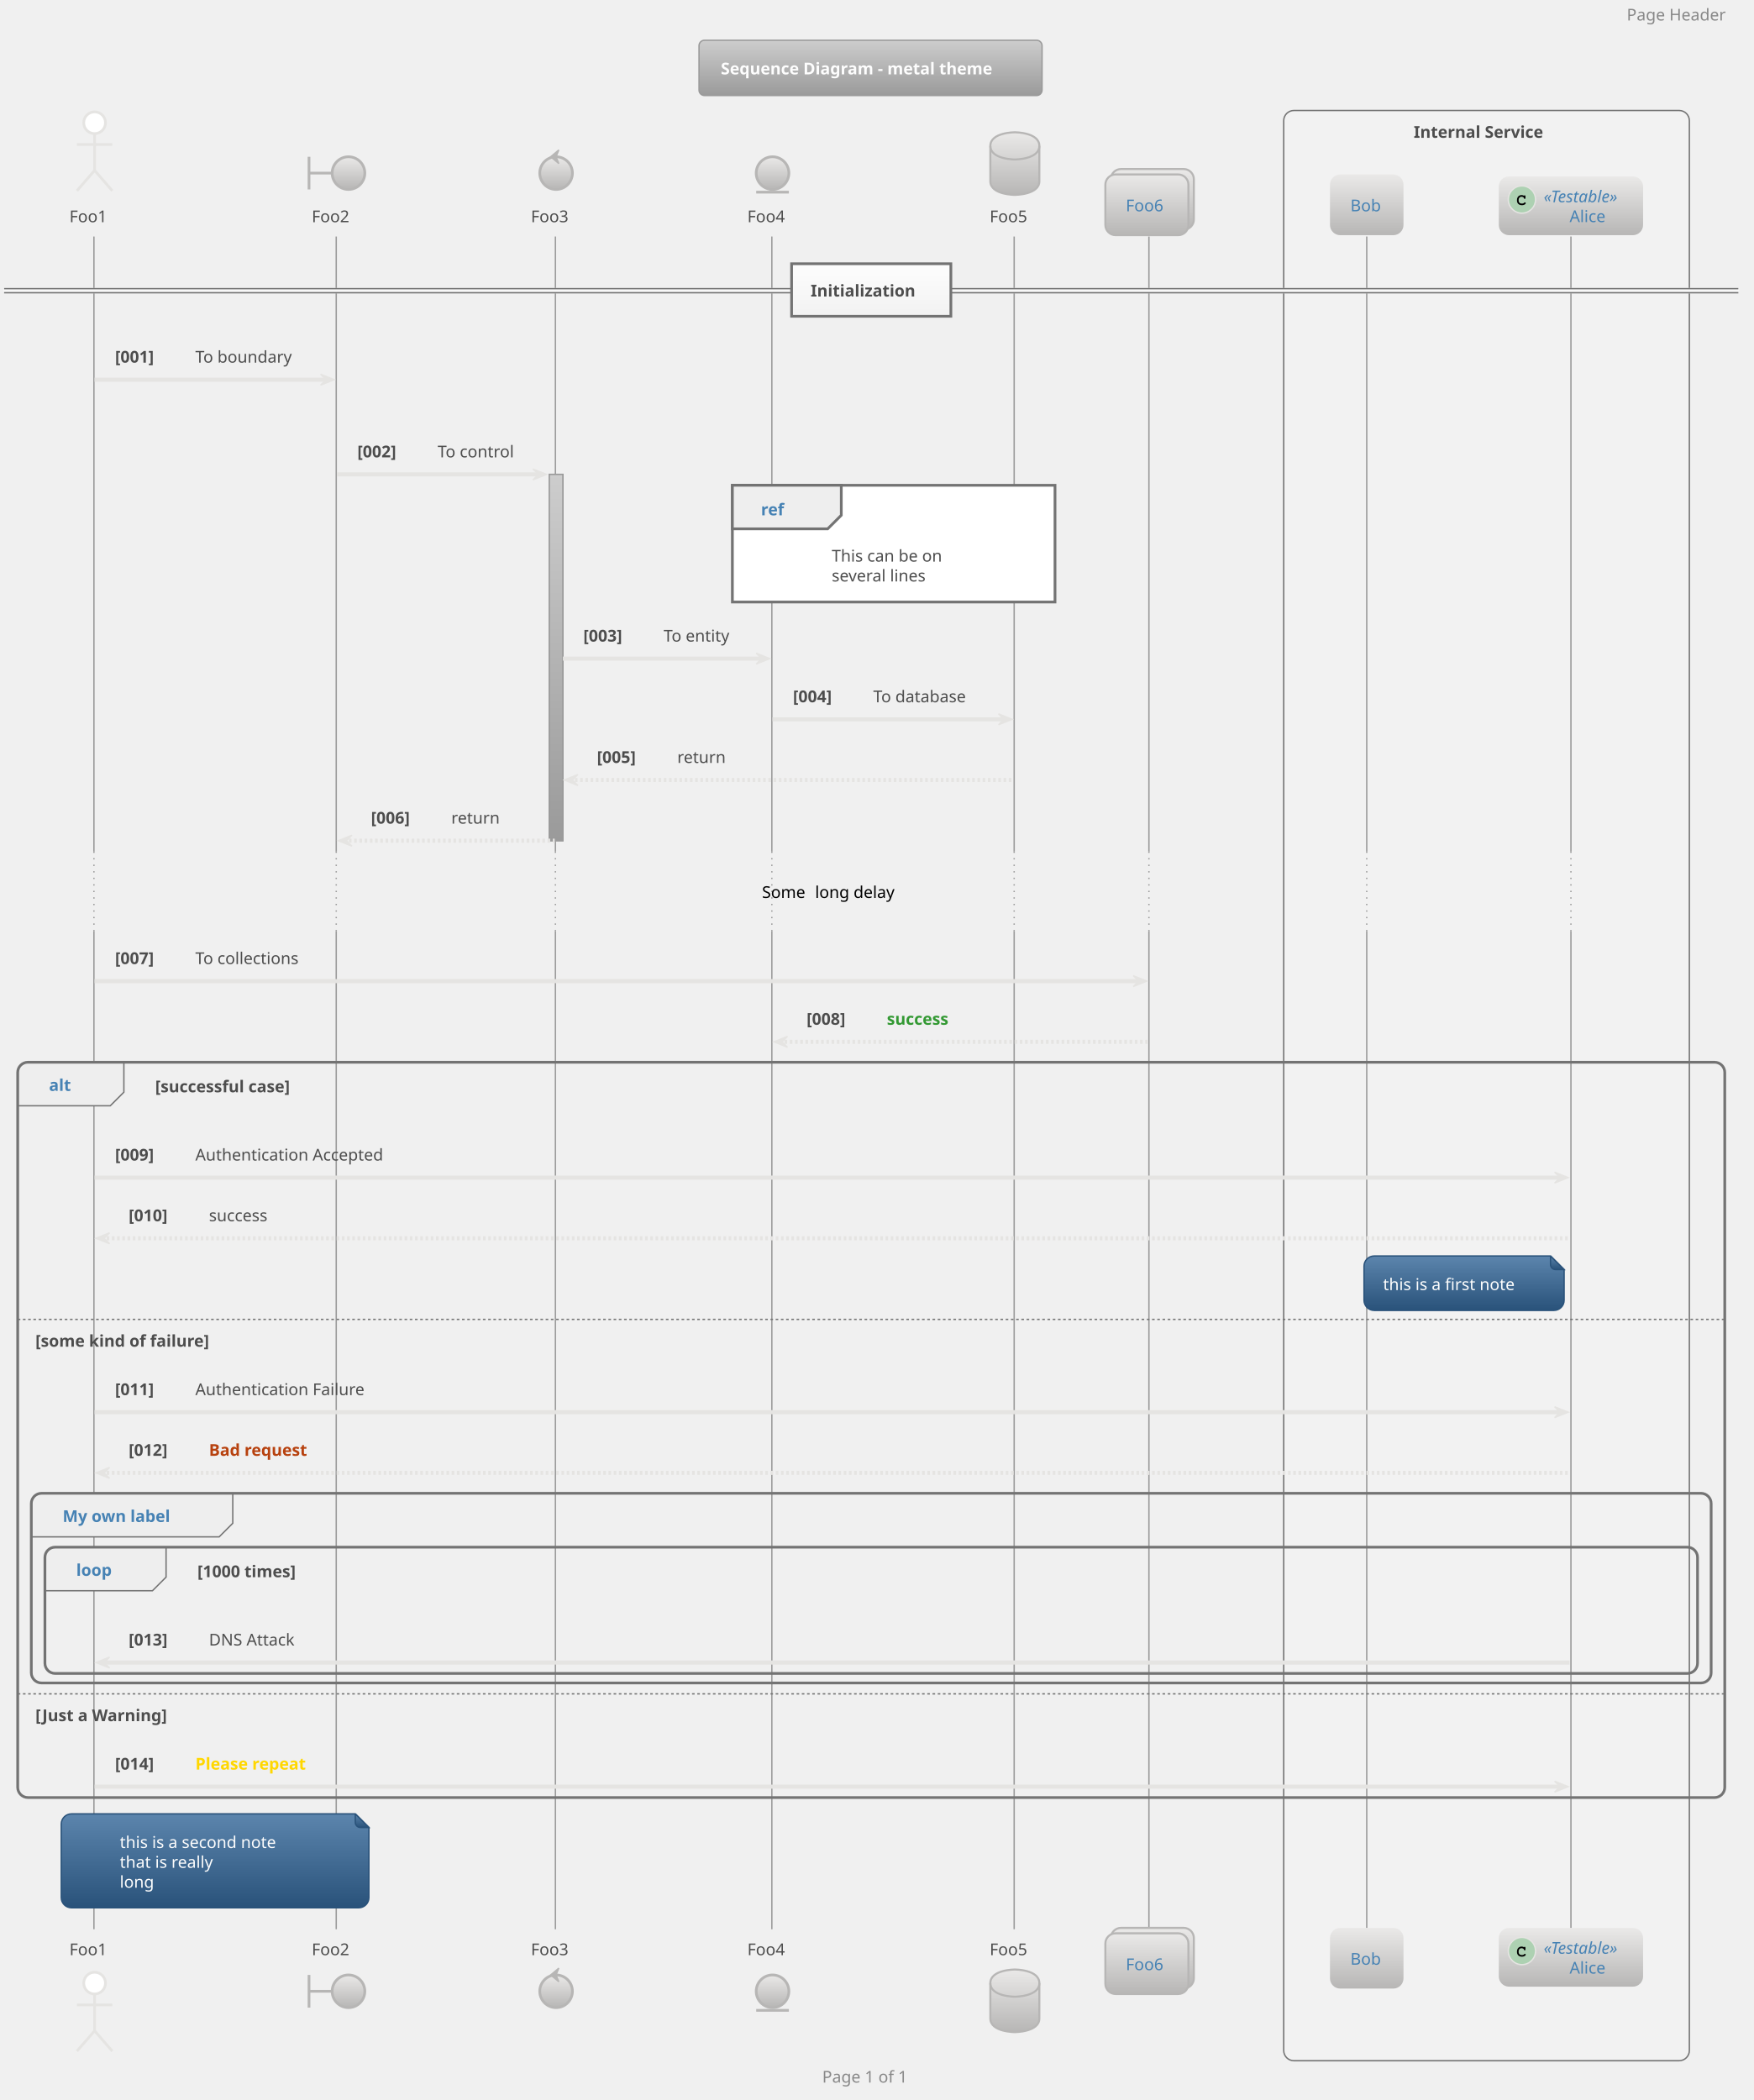
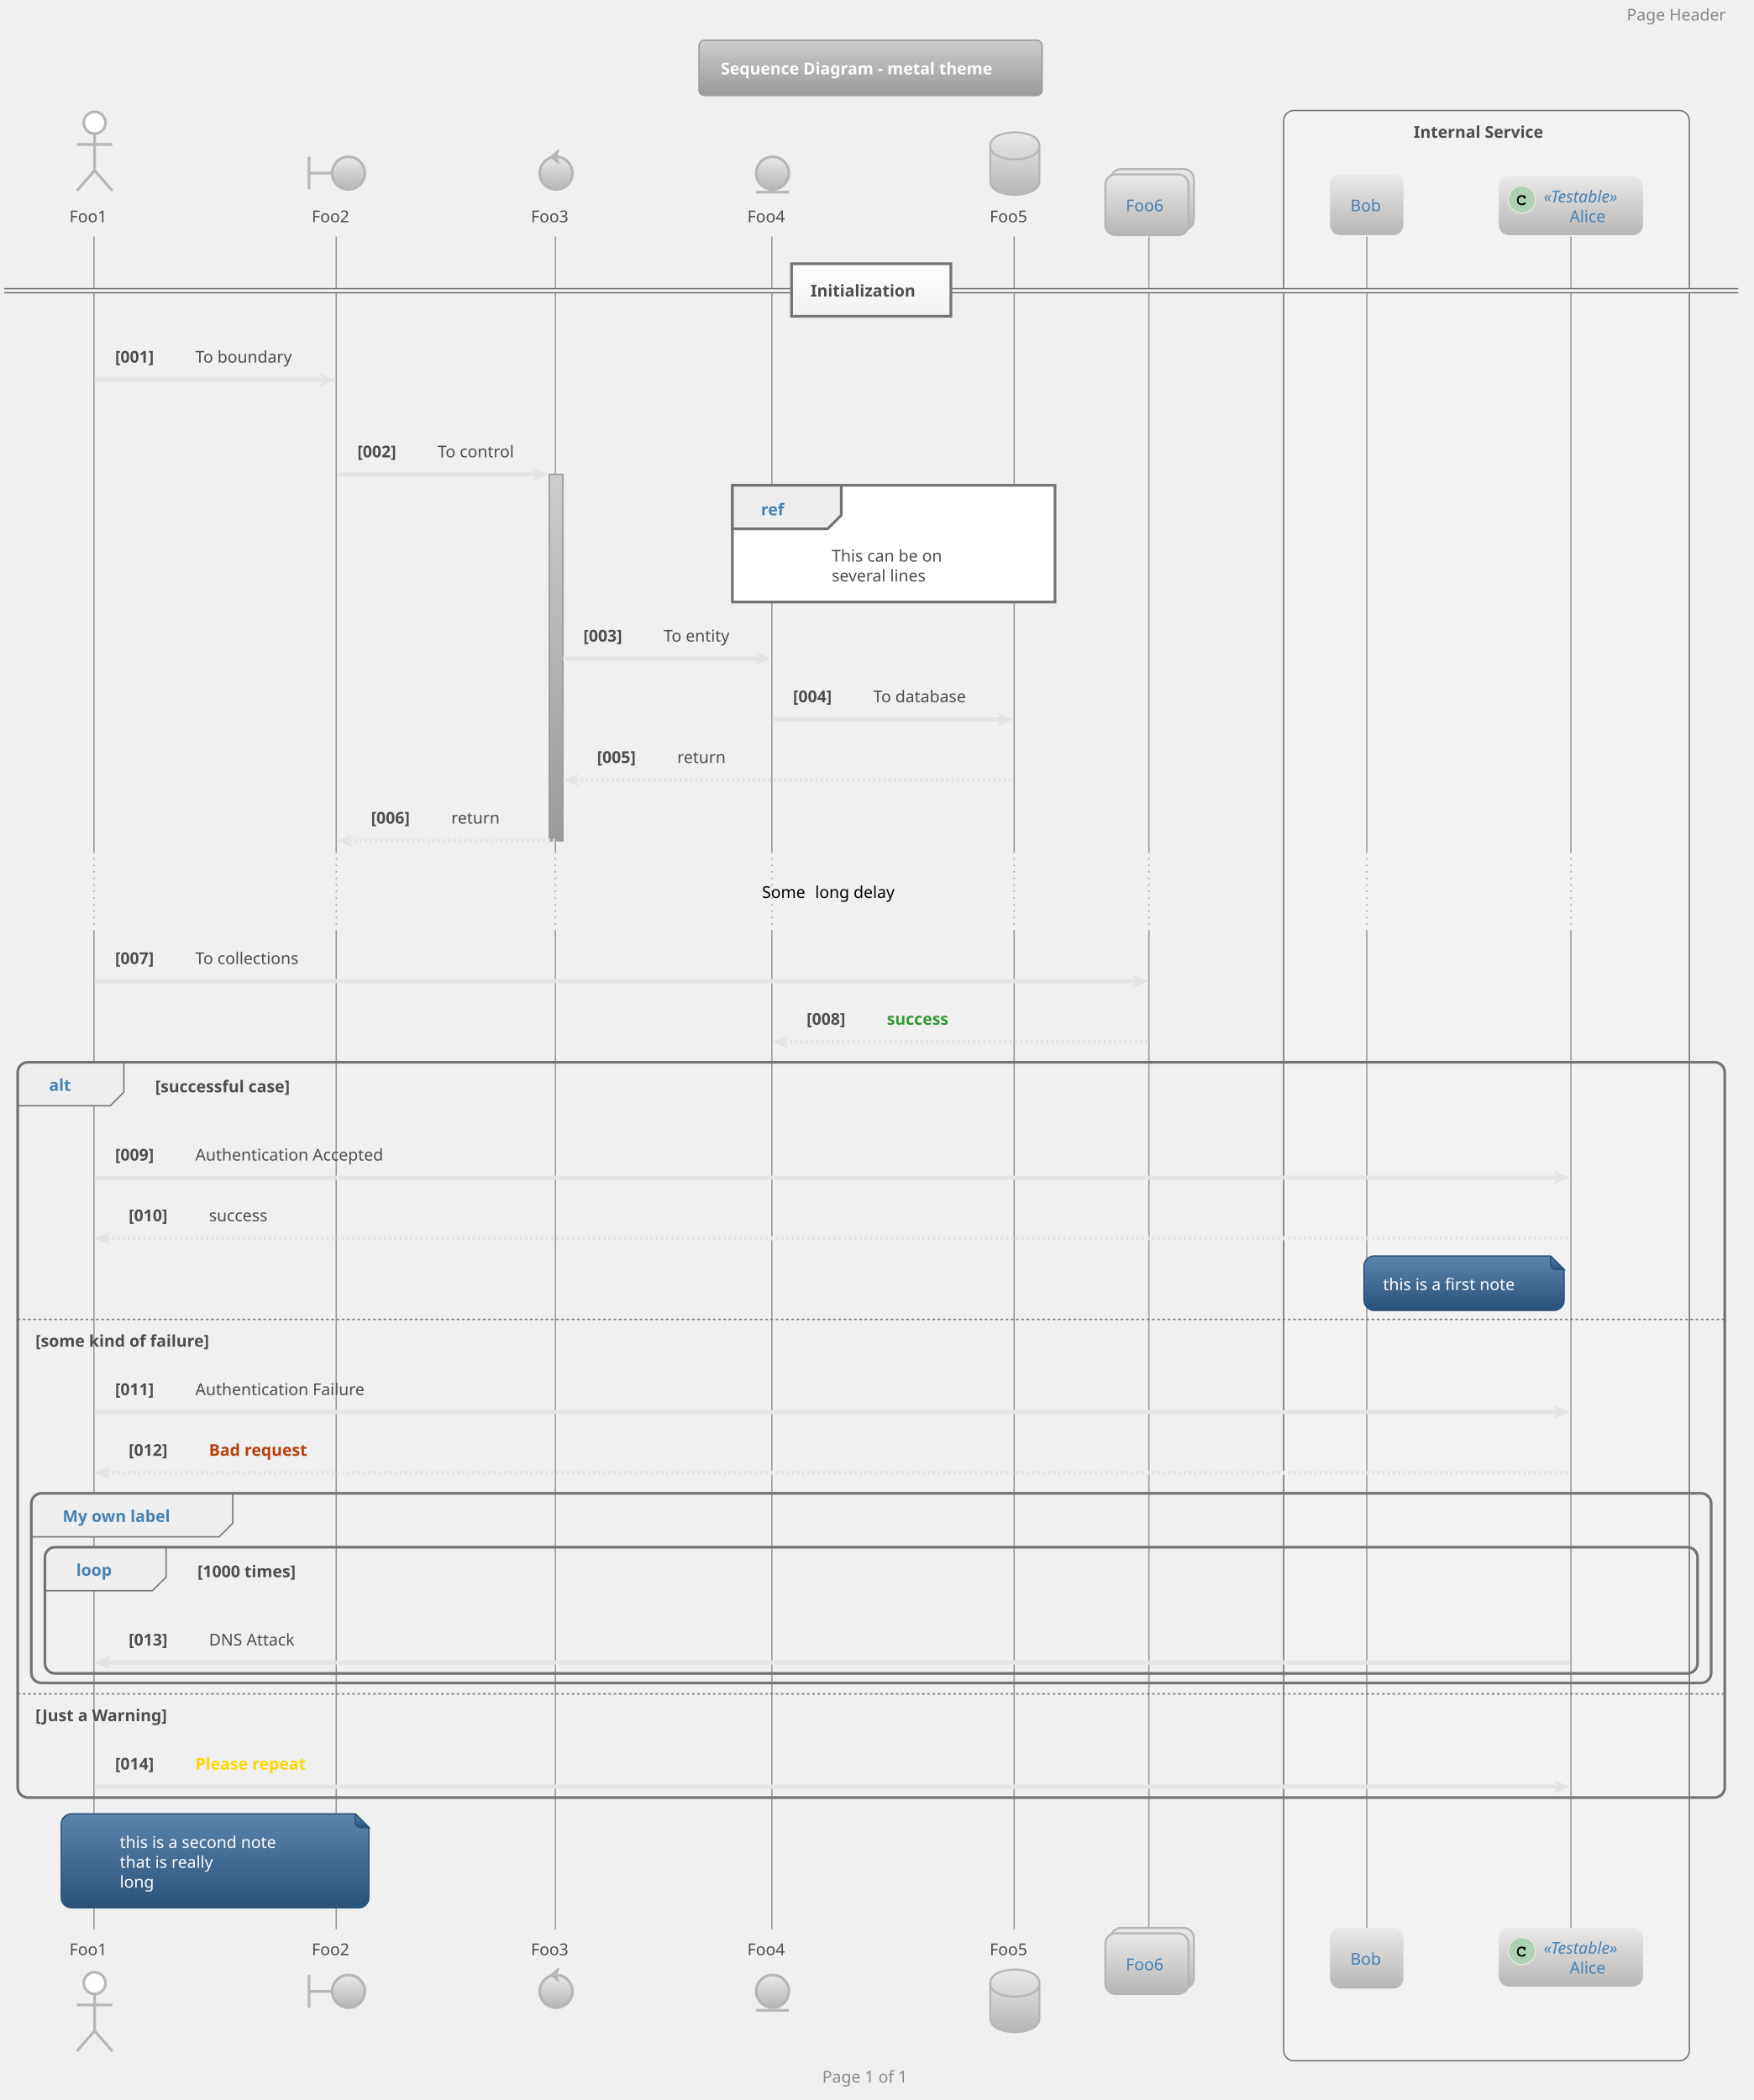
<svg xmlns="http://www.w3.org/2000/svg" contentScriptType="application/ecmascript" contentStyleType="text/css" height="1607.292px" preserveAspectRatio="none" style="width:1342px;height:1607px;" version="1.1" viewBox="0 0 1342 1607" width="1342.708px" zoomAndPan="magnify">
  <defs>
-     <linearGradient id="g12jx2i15zzl4w0" x1="50%" x2="50%" y1="0%" y2="100%">
+     <linearGradient id="g1210acs49rdq80" x1="50%" x2="50%" y1="0%" y2="100%">
      <stop offset="0%" stop-color="#CDCDCD" />
      <stop offset="100%" stop-color="#9A9A9A" />
    </linearGradient>
-     <linearGradient id="g12jx2i15zzl4w1" x1="50%" x2="50%" y1="0%" y2="100%">
+     <linearGradient id="g1210acs49rdq81" x1="50%" x2="50%" y1="0%" y2="100%">
      <stop offset="0%" stop-color="#EAE9E8" />
      <stop offset="100%" stop-color="#B7B6B5" />
    </linearGradient>
-     <linearGradient id="g12jx2i15zzl4w2" x1="50%" x2="50%" y1="0%" y2="100%">
+     <linearGradient id="g1210acs49rdq82" x1="50%" x2="50%" y1="0%" y2="100%">
      <stop offset="0%" stop-color="#FDFDFD" />
      <stop offset="100%" stop-color="#F2F2F2" />
    </linearGradient>
-     <linearGradient id="g12jx2i15zzl4w3" x1="50%" x2="50%" y1="0%" y2="100%">
+     <linearGradient id="g1210acs49rdq83" x1="50%" x2="50%" y1="0%" y2="100%">
      <stop offset="0%" stop-color="#5C85AD" />
      <stop offset="100%" stop-color="#29527A" />
    </linearGradient>
  </defs>
  <g>
-     <rect fill="url(#g12jx2i15zzl4w0)" height="42.275" rx="4.167" ry="4.167" style="stroke: #9A9A9A; stroke-width: 1.042;" width="262.5" x="534.896" y="30.817" />
+     <rect fill="url(#g1210acs49rdq80)" height="42.275" rx="4.167" ry="4.167" style="stroke: #9A9A9A; stroke-width: 1.042;" width="262.5" x="534.896" y="30.817" />
    <text fill="#FDFDFD" font-family="Verdana" font-size="12.5" font-weight="bold" lengthAdjust="spacingAndGlyphs" textLength="229.167" x="551.562" y="56.925">Sequence Diagram - metal theme</text>
    <rect fill="#F2F2F2" height="1492.383" rx="7.812" ry="7.812" style="stroke: #737373; stroke-width: 1.042;" width="310.417" x="982.292" y="84.55" />
    <text fill="#4D4D4D" font-family="Verdana" font-size="12.5" font-weight="bold" lengthAdjust="spacingAndGlyphs" textLength="111.458" x="1081.771" y="105.45">Internal Service</text>
-     <rect fill="url(#g12jx2i15zzl4w0)" height="280.3" style="stroke: #9A9A9A; stroke-width: 1.042;" width="10.417" x="420.312" y="363.025" />
+     <rect fill="url(#g1210acs49rdq80)" height="280.3" style="stroke: #9A9A9A; stroke-width: 1.042;" width="10.417" x="420.312" y="363.025" />
    <line style="stroke: #9A9A9A; stroke-width: 1.042;" x1="71.875" x2="71.875" y1="180.992" y2="651.658" />
    <line style="stroke: #9A9A9A; stroke-width: 1.042; stroke-dasharray: 1.0,4.0;" x1="71.875" x2="71.875" y1="651.658" y2="712.683" />
    <line style="stroke: #9A9A9A; stroke-width: 1.042;" x1="71.875" x2="71.875" y1="712.683" y2="1476.324" />
    <line style="stroke: #9A9A9A; stroke-width: 1.042;" x1="257.292" x2="257.292" y1="180.992" y2="651.658" />
    <line style="stroke: #9A9A9A; stroke-width: 1.042; stroke-dasharray: 1.0,4.0;" x1="257.292" x2="257.292" y1="651.658" y2="712.683" />
    <line style="stroke: #9A9A9A; stroke-width: 1.042;" x1="257.292" x2="257.292" y1="712.683" y2="1476.324" />
    <line style="stroke: #9A9A9A; stroke-width: 1.042;" x1="425" x2="425" y1="180.992" y2="651.658" />
    <line style="stroke: #9A9A9A; stroke-width: 1.042; stroke-dasharray: 1.0,4.0;" x1="425" x2="425" y1="651.658" y2="712.683" />
    <line style="stroke: #9A9A9A; stroke-width: 1.042;" x1="425" x2="425" y1="712.683" y2="1476.324" />
    <line style="stroke: #9A9A9A; stroke-width: 1.042;" x1="590.625" x2="590.625" y1="180.992" y2="651.658" />
    <line style="stroke: #9A9A9A; stroke-width: 1.042; stroke-dasharray: 1.0,4.0;" x1="590.625" x2="590.625" y1="651.658" y2="712.683" />
    <line style="stroke: #9A9A9A; stroke-width: 1.042;" x1="590.625" x2="590.625" y1="712.683" y2="1476.324" />
    <line style="stroke: #9A9A9A; stroke-width: 1.042;" x1="776.042" x2="776.042" y1="180.992" y2="651.658" />
    <line style="stroke: #9A9A9A; stroke-width: 1.042; stroke-dasharray: 1.0,4.0;" x1="776.042" x2="776.042" y1="651.658" y2="712.683" />
    <line style="stroke: #9A9A9A; stroke-width: 1.042;" x1="776.042" x2="776.042" y1="712.683" y2="1476.324" />
    <line style="stroke: #9A9A9A; stroke-width: 1.042;" x1="879.167" x2="879.167" y1="180.992" y2="651.658" />
    <line style="stroke: #9A9A9A; stroke-width: 1.042; stroke-dasharray: 1.0,4.0;" x1="879.167" x2="879.167" y1="651.658" y2="712.683" />
    <line style="stroke: #9A9A9A; stroke-width: 1.042;" x1="879.167" x2="879.167" y1="712.683" y2="1476.324" />
    <line style="stroke: #9A9A9A; stroke-width: 1.042;" x1="1045.833" x2="1045.833" y1="180.992" y2="651.658" />
    <line style="stroke: #9A9A9A; stroke-width: 1.042; stroke-dasharray: 1.0,4.0;" x1="1045.833" x2="1045.833" y1="651.658" y2="712.683" />
    <line style="stroke: #9A9A9A; stroke-width: 1.042;" x1="1045.833" x2="1045.833" y1="712.683" y2="1476.324" />
    <line style="stroke: #9A9A9A; stroke-width: 1.042;" x1="1202.083" x2="1202.083" y1="180.992" y2="651.658" />
    <line style="stroke: #9A9A9A; stroke-width: 1.042; stroke-dasharray: 1.0,4.0;" x1="1202.083" x2="1202.083" y1="651.658" y2="712.683" />
    <line style="stroke: #9A9A9A; stroke-width: 1.042;" x1="1202.083" x2="1202.083" y1="712.683" y2="1476.324" />
    <text fill="#4D4D4D" font-family="Verdana" font-size="12.5" lengthAdjust="spacingAndGlyphs" textLength="32.292" x="53.125" y="170.034">Foo1</text>
-     <ellipse cx="72.396" cy="93.925" fill="#FFFFFF" rx="8.333" ry="8.333" style="stroke: #E5E4E2; stroke-width: 2.083;" />
-     <path d="M72.396,102.258 L72.396,130.383 M58.854,110.592 L85.938,110.592 M72.396,130.383 L58.854,146.008 M72.396,130.383 L85.938,146.008 " fill="none" style="stroke: #E5E4E2; stroke-width: 2.083;" />
+     <ellipse cx="72.396" cy="93.925" fill="#FFFFFF" rx="8.333" ry="8.333" style="stroke: #B7B6B5; stroke-width: 2.083;" />
+     <path d="M72.396,102.258 L72.396,130.383 M58.854,110.592 L85.938,110.592 M72.396,130.383 L58.854,146.008 M72.396,130.383 L85.938,146.008 " fill="none" style="stroke: #B7B6B5; stroke-width: 2.083;" />
    <text fill="#4D4D4D" font-family="Verdana" font-size="12.5" lengthAdjust="spacingAndGlyphs" textLength="32.292" x="53.125" y="1496.183">Foo1</text>
-     <ellipse cx="72.396" cy="1517.558" fill="#FFFFFF" rx="8.333" ry="8.333" style="stroke: #E5E4E2; stroke-width: 2.083;" />
-     <path d="M72.396,1525.891 L72.396,1554.016 M58.854,1534.224 L85.938,1534.224 M72.396,1554.016 L58.854,1569.641 M72.396,1554.016 L85.938,1569.641 " fill="none" style="stroke: #E5E4E2; stroke-width: 2.083;" />
+     <ellipse cx="72.396" cy="1517.558" fill="#FFFFFF" rx="8.333" ry="8.333" style="stroke: #B7B6B5; stroke-width: 2.083;" />
+     <path d="M72.396,1525.891 L72.396,1554.016 M58.854,1534.224 L85.938,1534.224 M72.396,1554.016 L58.854,1569.641 M72.396,1554.016 L85.938,1569.641 " fill="none" style="stroke: #B7B6B5; stroke-width: 2.083;" />
    <text fill="#4D4D4D" font-family="Verdana" font-size="12.5" lengthAdjust="spacingAndGlyphs" textLength="32.292" x="238.542" y="170.034">Foo2</text>
    <path d="M236.458,119.967 L236.458,144.967 M236.458,132.467 L254.167,132.467 " fill="none" style="stroke: #B7B6B5; stroke-width: 2.083;" />
-     <ellipse cx="266.667" cy="132.467" fill="url(#g12jx2i15zzl4w1)" rx="12.5" ry="12.5" style="stroke: #B7B6B5; stroke-width: 2.083;" />
+     <ellipse cx="266.667" cy="132.467" fill="url(#g1210acs49rdq81)" rx="12.5" ry="12.5" style="stroke: #B7B6B5; stroke-width: 2.083;" />
    <text fill="#4D4D4D" font-family="Verdana" font-size="12.5" lengthAdjust="spacingAndGlyphs" textLength="32.292" x="238.542" y="1496.183">Foo2</text>
    <path d="M236.458,1511.308 L236.458,1536.308 M236.458,1523.808 L254.167,1523.808 " fill="none" style="stroke: #B7B6B5; stroke-width: 2.083;" />
-     <ellipse cx="266.667" cy="1523.808" fill="url(#g12jx2i15zzl4w1)" rx="12.5" ry="12.5" style="stroke: #B7B6B5; stroke-width: 2.083;" />
+     <ellipse cx="266.667" cy="1523.808" fill="url(#g1210acs49rdq81)" rx="12.5" ry="12.5" style="stroke: #B7B6B5; stroke-width: 2.083;" />
    <text fill="#4D4D4D" font-family="Verdana" font-size="12.5" lengthAdjust="spacingAndGlyphs" textLength="32.292" x="406.25" y="170.034">Foo3</text>
-     <ellipse cx="425.521" cy="132.467" fill="url(#g12jx2i15zzl4w1)" rx="12.5" ry="12.5" style="stroke: #B7B6B5; stroke-width: 2.083;" />
+     <ellipse cx="425.521" cy="132.467" fill="url(#g1210acs49rdq81)" rx="12.5" ry="12.5" style="stroke: #B7B6B5; stroke-width: 2.083;" />
    <polygon fill="#B7B6B5" points="421.354,119.967,427.604,114.758,425.521,119.967,427.604,125.175,421.354,119.967" style="stroke: #B7B6B5; stroke-width: 1.042;" />
    <text fill="#4D4D4D" font-family="Verdana" font-size="12.5" lengthAdjust="spacingAndGlyphs" textLength="32.292" x="406.25" y="1496.183">Foo3</text>
-     <ellipse cx="425.521" cy="1523.808" fill="url(#g12jx2i15zzl4w1)" rx="12.5" ry="12.5" style="stroke: #B7B6B5; stroke-width: 2.083;" />
+     <ellipse cx="425.521" cy="1523.808" fill="url(#g1210acs49rdq81)" rx="12.5" ry="12.5" style="stroke: #B7B6B5; stroke-width: 2.083;" />
    <polygon fill="#B7B6B5" points="421.354,1511.308,427.604,1506.099,425.521,1511.308,427.604,1516.516,421.354,1511.308" style="stroke: #B7B6B5; stroke-width: 1.042;" />
    <text fill="#4D4D4D" font-family="Verdana" font-size="12.5" lengthAdjust="spacingAndGlyphs" textLength="32.292" x="571.875" y="170.034">Foo4</text>
-     <ellipse cx="591.146" cy="132.467" fill="url(#g12jx2i15zzl4w1)" rx="12.5" ry="12.5" style="stroke: #B7B6B5; stroke-width: 2.083;" />
+     <ellipse cx="591.146" cy="132.467" fill="url(#g1210acs49rdq81)" rx="12.5" ry="12.5" style="stroke: #B7B6B5; stroke-width: 2.083;" />
    <line style="stroke: #B7B6B5; stroke-width: 2.083;" x1="578.646" x2="603.646" y1="147.05" y2="147.05" />
    <text fill="#4D4D4D" font-family="Verdana" font-size="12.5" lengthAdjust="spacingAndGlyphs" textLength="32.292" x="571.875" y="1496.183">Foo4</text>
-     <ellipse cx="591.146" cy="1523.808" fill="url(#g12jx2i15zzl4w1)" rx="12.5" ry="12.5" style="stroke: #B7B6B5; stroke-width: 2.083;" />
+     <ellipse cx="591.146" cy="1523.808" fill="url(#g1210acs49rdq81)" rx="12.5" ry="12.5" style="stroke: #B7B6B5; stroke-width: 2.083;" />
    <line style="stroke: #B7B6B5; stroke-width: 2.083;" x1="578.646" x2="603.646" y1="1538.391" y2="1538.391" />
    <text fill="#4D4D4D" font-family="Verdana" font-size="12.5" lengthAdjust="spacingAndGlyphs" textLength="32.292" x="757.292" y="170.034">Foo5</text>
-     <path d="M757.812,111.633 C757.812,101.217 776.562,101.217 776.562,101.217 C776.562,101.217 795.312,101.217 795.312,111.633 L795.312,138.717 C795.312,149.133 776.562,149.133 776.562,149.133 C776.562,149.133 757.812,149.133 757.812,138.717 L757.812,111.633 " fill="url(#g12jx2i15zzl4w1)" style="stroke: #B7B6B5; stroke-width: 1.562;" />
+     <path d="M757.812,111.633 C757.812,101.217 776.562,101.217 776.562,101.217 C776.562,101.217 795.312,101.217 795.312,111.633 L795.312,138.717 C795.312,149.133 776.562,149.133 776.562,149.133 C776.562,149.133 757.812,149.133 757.812,138.717 L757.812,111.633 " fill="url(#g1210acs49rdq81)" style="stroke: #B7B6B5; stroke-width: 1.562;" />
    <path d="M757.812,111.633 C757.812,122.05 776.562,122.05 776.562,122.05 C776.562,122.05 795.312,122.05 795.312,111.633 " fill="none" style="stroke: #B7B6B5; stroke-width: 1.562;" />
    <text fill="#4D4D4D" font-family="Verdana" font-size="12.5" lengthAdjust="spacingAndGlyphs" textLength="32.292" x="757.292" y="1496.183">Foo5</text>
-     <path d="M757.812,1517.558 C757.812,1507.141 776.562,1507.141 776.562,1507.141 C776.562,1507.141 795.312,1507.141 795.312,1517.558 L795.312,1544.641 C795.312,1555.058 776.562,1555.058 776.562,1555.058 C776.562,1555.058 757.812,1555.058 757.812,1544.641 L757.812,1517.558 " fill="url(#g12jx2i15zzl4w1)" style="stroke: #B7B6B5; stroke-width: 1.562;" />
+     <path d="M757.812,1517.558 C757.812,1507.141 776.562,1507.141 776.562,1507.141 C776.562,1507.141 795.312,1507.141 795.312,1517.558 L795.312,1544.641 C795.312,1555.058 776.562,1555.058 776.562,1555.058 C776.562,1555.058 757.812,1555.058 757.812,1544.641 L757.812,1517.558 " fill="url(#g1210acs49rdq81)" style="stroke: #B7B6B5; stroke-width: 1.562;" />
    <path d="M757.812,1517.558 C757.812,1527.974 776.562,1527.974 776.562,1527.974 C776.562,1527.974 795.312,1527.974 795.312,1517.558 " fill="none" style="stroke: #B7B6B5; stroke-width: 1.562;" />
-     <rect fill="url(#g12jx2i15zzl4w1)" height="46.442" rx="7.812" ry="7.812" style="stroke: #B7B6B5; stroke-width: 1.562;" width="63.542" x="850" y="129.342" />
-     <rect fill="url(#g12jx2i15zzl4w1)" height="46.442" rx="7.812" ry="7.812" style="stroke: #B7B6B5; stroke-width: 1.562;" width="63.542" x="845.833" y="133.508" />
+     <rect fill="url(#g1210acs49rdq81)" height="46.442" rx="7.812" ry="7.812" style="stroke: #B7B6B5; stroke-width: 1.562;" width="63.542" x="850" y="129.342" />
+     <rect fill="url(#g1210acs49rdq81)" height="46.442" rx="7.812" ry="7.812" style="stroke: #B7B6B5; stroke-width: 1.562;" width="63.542" x="845.833" y="133.508" />
    <text fill="#4682B4" font-family="Verdana" font-size="12.5" lengthAdjust="spacingAndGlyphs" textLength="32.292" x="861.458" y="161.7">Foo6</text>
-     <rect fill="url(#g12jx2i15zzl4w1)" height="46.442" rx="7.812" ry="7.812" style="stroke: #B7B6B5; stroke-width: 1.562;" width="63.542" x="850" y="1475.283" />
-     <rect fill="url(#g12jx2i15zzl4w1)" height="46.442" rx="7.812" ry="7.812" style="stroke: #B7B6B5; stroke-width: 1.562;" width="63.542" x="845.833" y="1479.449" />
+     <rect fill="url(#g1210acs49rdq81)" height="46.442" rx="7.812" ry="7.812" style="stroke: #B7B6B5; stroke-width: 1.562;" width="63.542" x="850" y="1475.283" />
+     <rect fill="url(#g1210acs49rdq81)" height="46.442" rx="7.812" ry="7.812" style="stroke: #B7B6B5; stroke-width: 1.562;" width="63.542" x="845.833" y="1479.449" />
    <text fill="#4682B4" font-family="Verdana" font-size="12.5" lengthAdjust="spacingAndGlyphs" textLength="32.292" x="861.458" y="1507.642">Foo6</text>
-     <rect fill="url(#g12jx2i15zzl4w1)" height="46.442" rx="7.812" ry="7.812" style="stroke: #E5E4E2; stroke-width: 0.0;" width="56.25" x="1017.708" y="133.508" />
+     <rect fill="url(#g1210acs49rdq81)" height="46.442" rx="7.812" ry="7.812" style="stroke: #E5E4E2; stroke-width: 0.0;" width="56.25" x="1017.708" y="133.508" />
    <text fill="#4682B4" font-family="Verdana" font-size="12.5" lengthAdjust="spacingAndGlyphs" textLength="25" x="1033.333" y="161.7">Bob</text>
-     <rect fill="url(#g12jx2i15zzl4w1)" height="46.442" rx="7.812" ry="7.812" style="stroke: #E5E4E2; stroke-width: 0.0;" width="56.25" x="1017.708" y="1475.283" />
+     <rect fill="url(#g1210acs49rdq81)" height="46.442" rx="7.812" ry="7.812" style="stroke: #E5E4E2; stroke-width: 0.0;" width="56.25" x="1017.708" y="1475.283" />
    <text fill="#4682B4" font-family="Verdana" font-size="12.5" lengthAdjust="spacingAndGlyphs" textLength="25" x="1033.333" y="1503.475">Bob</text>
-     <rect fill="url(#g12jx2i15zzl4w1)" height="44.967" rx="7.812" ry="7.812" style="stroke: #E5E4E2; stroke-width: 0.0;" width="110.417" x="1146.875" y="134.983" />
+     <rect fill="url(#g1210acs49rdq81)" height="44.967" rx="7.812" ry="7.812" style="stroke: #E5E4E2; stroke-width: 0.0;" width="110.417" x="1146.875" y="134.983" />
    <ellipse cx="1164.583" cy="152.692" fill="#ADD1B2" rx="10.417" ry="10.417" style="stroke: #E5E4E2; stroke-width: 1.042;" />
    <path d="M1166.13,149.778 Q1166.244,149.615 1166.382,149.534 Q1166.52,149.453 1166.683,149.453 Q1166.96,149.453 1167.13,149.648 Q1167.301,149.843 1167.301,150.283 L1167.301,151.357 Q1167.301,151.797 1167.13,151.992 Q1166.96,152.187 1166.683,152.187 Q1166.422,152.187 1166.276,152.041 Q1166.13,151.91 1166.048,151.52 Q1166.016,151.259 1165.885,151.129 Q1165.625,150.852 1165.177,150.69 Q1164.73,150.527 1164.274,150.527 Q1163.721,150.527 1163.249,150.771 Q1162.777,151.015 1162.419,151.56 Q1162.061,152.106 1162.061,152.871 L1162.061,153.685 Q1162.061,154.58 1162.72,155.182 Q1163.379,155.784 1164.534,155.784 Q1165.234,155.784 1165.723,155.605 Q1165.999,155.491 1166.309,155.166 Q1166.504,154.97 1166.618,154.913 Q1166.732,154.856 1166.862,154.856 Q1167.122,154.856 1167.31,155.043 Q1167.497,155.231 1167.497,155.491 Q1167.497,155.751 1167.236,156.044 Q1166.862,156.468 1166.276,156.712 Q1165.495,157.037 1164.551,157.037 Q1163.428,157.037 1162.549,156.582 Q1161.816,156.224 1161.312,155.426 Q1160.807,154.629 1160.807,153.701 L1160.807,152.854 Q1160.807,151.878 1161.263,151.031 Q1161.719,150.185 1162.524,149.729 Q1163.33,149.274 1164.225,149.274 Q1164.779,149.274 1165.251,149.396 Q1165.723,149.518 1166.13,149.778 Z " />
    <text fill="#4682B4" font-family="Verdana" font-size="12.5" font-style="italic" lengthAdjust="spacingAndGlyphs" textLength="68.75" x="1181.25" y="154.775">«Testable»</text>
    <text fill="#4682B4" font-family="Verdana" font-size="12.5" lengthAdjust="spacingAndGlyphs" textLength="29.167" x="1201.042" y="169.967">Alice</text>
-     <rect fill="url(#g12jx2i15zzl4w1)" height="44.967" rx="7.812" ry="7.812" style="stroke: #E5E4E2; stroke-width: 0.0;" width="110.417" x="1146.875" y="1475.283" />
+     <rect fill="url(#g1210acs49rdq81)" height="44.967" rx="7.812" ry="7.812" style="stroke: #E5E4E2; stroke-width: 0.0;" width="110.417" x="1146.875" y="1475.283" />
    <ellipse cx="1164.583" cy="1492.991" fill="#ADD1B2" rx="10.417" ry="10.417" style="stroke: #E5E4E2; stroke-width: 1.042;" />
    <path d="M1166.13,1490.078 Q1166.244,1489.915 1166.382,1489.834 Q1166.52,1489.752 1166.683,1489.752 Q1166.96,1489.752 1167.13,1489.947 Q1167.301,1490.143 1167.301,1490.582 L1167.301,1491.657 Q1167.301,1492.096 1167.13,1492.291 Q1166.96,1492.487 1166.683,1492.487 Q1166.422,1492.487 1166.276,1492.34 Q1166.13,1492.21 1166.048,1491.819 Q1166.016,1491.559 1165.885,1491.429 Q1165.625,1491.152 1165.177,1490.989 Q1164.73,1490.826 1164.274,1490.826 Q1163.721,1490.826 1163.249,1491.071 Q1162.777,1491.315 1162.419,1491.86 Q1162.061,1492.405 1162.061,1493.17 L1162.061,1493.984 Q1162.061,1494.879 1162.72,1495.481 Q1163.379,1496.084 1164.534,1496.084 Q1165.234,1496.084 1165.723,1495.905 Q1165.999,1495.791 1166.309,1495.465 Q1166.504,1495.27 1166.618,1495.213 Q1166.732,1495.156 1166.862,1495.156 Q1167.122,1495.156 1167.31,1495.343 Q1167.497,1495.53 1167.497,1495.791 Q1167.497,1496.051 1167.236,1496.344 Q1166.862,1496.767 1166.276,1497.011 Q1165.495,1497.337 1164.551,1497.337 Q1163.428,1497.337 1162.549,1496.881 Q1161.816,1496.523 1161.312,1495.726 Q1160.807,1494.928 1160.807,1494 L1160.807,1493.154 Q1160.807,1492.177 1161.263,1491.331 Q1161.719,1490.485 1162.524,1490.029 Q1163.33,1489.573 1164.225,1489.573 Q1164.779,1489.573 1165.251,1489.695 Q1165.723,1489.817 1166.13,1490.078 Z " />
    <text fill="#4682B4" font-family="Verdana" font-size="12.5" font-style="italic" lengthAdjust="spacingAndGlyphs" textLength="68.75" x="1181.25" y="1495.074">«Testable»</text>
    <text fill="#4682B4" font-family="Verdana" font-size="12.5" lengthAdjust="spacingAndGlyphs" textLength="29.167" x="1201.042" y="1510.266">Alice</text>
-     <rect fill="url(#g12jx2i15zzl4w0)" height="280.3" style="stroke: #9A9A9A; stroke-width: 1.042;" width="10.417" x="420.312" y="363.025" />
-     <rect fill="url(#g12jx2i15zzl4w2)" height="3.125" style="stroke: url(#g12jx2i15zzl4w2); stroke-width: 1.042;" width="1327.083" x="3.125" y="220.879" />
+     <rect fill="url(#g1210acs49rdq80)" height="280.3" style="stroke: #9A9A9A; stroke-width: 1.042;" width="10.417" x="420.312" y="363.025" />
+     <rect fill="url(#g1210acs49rdq82)" height="3.125" style="stroke: url(#g1210acs49rdq82); stroke-width: 1.042;" width="1327.083" x="3.125" y="220.879" />
    <line style="stroke: #737373; stroke-width: 1.042;" x1="3.125" x2="1330.208" y1="220.879" y2="220.879" />
    <line style="stroke: #737373; stroke-width: 1.042;" x1="3.125" x2="1330.208" y1="224.004" y2="224.004" />
-     <rect fill="url(#g12jx2i15zzl4w2)" height="40.192" style="stroke: #737373; stroke-width: 2.083;" width="121.875" x="605.729" y="201.825" />
+     <rect fill="url(#g1210acs49rdq82)" height="40.192" style="stroke: #737373; stroke-width: 2.083;" width="121.875" x="605.729" y="201.825" />
    <text fill="#4D4D4D" font-family="Verdana" font-size="12.5" font-weight="bold" lengthAdjust="spacingAndGlyphs" textLength="86.458" x="620.312" y="226.892">Initialization</text>
    <polygon fill="#E5E4E2" points="245.312,286.375,255.729,290.542,245.312,294.708,249.479,290.542" style="stroke: #E5E4E2; stroke-width: 1.042;" />
    <line style="stroke: #E5E4E2; stroke-width: 3.125;" x1="72.396" x2="251.562" y1="290.542" y2="290.542" />
    <text fill="#4D4D4D" font-family="Verdana" font-size="12.5" font-weight="bold" lengthAdjust="spacingAndGlyphs" textLength="40.625" x="88.021" y="277.5">[001]</text>
    <text fill="#4D4D4D" font-family="Verdana" font-size="12.5" lengthAdjust="spacingAndGlyphs" textLength="82.292" x="149.479" y="277.5">To boundary</text>
    <polygon fill="#E5E4E2" points="407.812,358.858,418.229,363.025,407.812,367.192,411.979,363.025" style="stroke: #E5E4E2; stroke-width: 1.042;" />
    <line style="stroke: #E5E4E2; stroke-width: 3.125;" x1="257.812" x2="414.062" y1="363.025" y2="363.025" />
    <text fill="#4D4D4D" font-family="Verdana" font-size="12.5" font-weight="bold" lengthAdjust="spacingAndGlyphs" textLength="40.625" x="273.438" y="349.984">[002]</text>
    <text fill="#4D4D4D" font-family="Verdana" font-size="12.5" lengthAdjust="spacingAndGlyphs" textLength="64.583" x="334.896" y="349.984">To control</text>
    <rect fill="#FFFFFF" height="89.325" style="stroke: #737373; stroke-width: 2.083;" width="246.875" x="560.417" y="371.358" />
    <polygon fill="#EEEEEE" points="560.417,371.358,643.75,371.358,643.75,394.275,633.333,404.692,560.417,404.692,560.417,371.358" style="stroke: #737373; stroke-width: 2.083;" />
    <text fill="#4682B4" font-family="Verdana" font-size="12.5" font-weight="bold" lengthAdjust="spacingAndGlyphs" textLength="19.792" x="582.292" y="394.342">ref</text>
    <text fill="#4D4D4D" font-family="Verdana" font-size="12.5" lengthAdjust="spacingAndGlyphs" textLength="94.792" x="636.458" y="429.759">This can be on</text>
    <text fill="#4D4D4D" font-family="Verdana" font-size="12.5" lengthAdjust="spacingAndGlyphs" textLength="82.292" x="636.458" y="444.95">several lines</text>
    <polygon fill="#E5E4E2" points="578.646,499.833,589.062,504,578.646,508.166,582.812,504" style="stroke: #E5E4E2; stroke-width: 1.042;" />
    <line style="stroke: #E5E4E2; stroke-width: 3.125;" x1="430.729" x2="584.896" y1="504" y2="504" />
    <text fill="#4D4D4D" font-family="Verdana" font-size="12.5" font-weight="bold" lengthAdjust="spacingAndGlyphs" textLength="40.625" x="446.354" y="490.959">[003]</text>
    <text fill="#4D4D4D" font-family="Verdana" font-size="12.5" lengthAdjust="spacingAndGlyphs" textLength="57.292" x="507.812" y="490.959">To entity</text>
    <polygon fill="#E5E4E2" points="764.062,546.275,774.479,550.442,764.062,554.608,768.229,550.442" style="stroke: #E5E4E2; stroke-width: 1.042;" />
    <line style="stroke: #E5E4E2; stroke-width: 3.125;" x1="591.146" x2="770.312" y1="550.442" y2="550.442" />
    <text fill="#4D4D4D" font-family="Verdana" font-size="12.5" font-weight="bold" lengthAdjust="spacingAndGlyphs" textLength="40.625" x="606.771" y="537.4">[004]</text>
    <text fill="#4D4D4D" font-family="Verdana" font-size="12.5" lengthAdjust="spacingAndGlyphs" textLength="82.292" x="668.229" y="537.4">To database</text>
    <polygon fill="#E5E4E2" points="442.188,592.716,431.771,596.883,442.188,601.05,438.021,596.883" style="stroke: #E5E4E2; stroke-width: 1.042;" />
    <line style="stroke: #E5E4E2; stroke-width: 3.125; stroke-dasharray: 2.0,2.0;" x1="435.938" x2="775.521" y1="596.883" y2="596.883" />
    <text fill="#4D4D4D" font-family="Verdana" font-size="12.5" font-weight="bold" lengthAdjust="spacingAndGlyphs" textLength="40.625" x="456.771" y="583.842">[005]</text>
    <text fill="#4D4D4D" font-family="Verdana" font-size="12.5" lengthAdjust="spacingAndGlyphs" textLength="40.625" x="518.229" y="583.842">return</text>
    <polygon fill="#E5E4E2" points="269.271,639.158,258.854,643.325,269.271,647.491,265.104,643.325" style="stroke: #E5E4E2; stroke-width: 1.042;" />
    <line style="stroke: #E5E4E2; stroke-width: 3.125; stroke-dasharray: 2.0,2.0;" x1="263.021" x2="424.479" y1="643.325" y2="643.325" />
    <text fill="#4D4D4D" font-family="Verdana" font-size="12.5" font-weight="bold" lengthAdjust="spacingAndGlyphs" textLength="40.625" x="283.854" y="630.284">[006]</text>
    <text fill="#4D4D4D" font-family="Verdana" font-size="12.5" lengthAdjust="spacingAndGlyphs" textLength="40.625" x="345.312" y="630.284">return</text>
    <text fill="#000000" font-family="Verdana" font-size="12.5" lengthAdjust="spacingAndGlyphs" textLength="36.458" x="583.073" y="687.142">Some</text>
    <text fill="#000000" font-family="Verdana" font-size="12.5" lengthAdjust="spacingAndGlyphs" textLength="67.708" x="623.698" y="687.142">long delay</text>
    <text fill="#000000" font-family="Verdana" font-size="12.5" lengthAdjust="spacingAndGlyphs" textLength="0" x="695.573" y="687.142" />
    <polygon fill="#E5E4E2" points="867.188,746.625,877.604,750.791,867.188,754.958,871.354,750.791" style="stroke: #E5E4E2; stroke-width: 1.042;" />
    <line style="stroke: #E5E4E2; stroke-width: 3.125;" x1="72.396" x2="873.438" y1="750.791" y2="750.791" />
    <text fill="#4D4D4D" font-family="Verdana" font-size="12.5" font-weight="bold" lengthAdjust="spacingAndGlyphs" textLength="40.625" x="88.021" y="737.75">[007]</text>
    <text fill="#4D4D4D" font-family="Verdana" font-size="12.5" lengthAdjust="spacingAndGlyphs" textLength="87.5" x="149.479" y="737.75">To collections</text>
    <polygon fill="#E5E4E2" points="602.604,793.066,592.188,797.233,602.604,801.4,598.438,797.233" style="stroke: #E5E4E2; stroke-width: 1.042;" />
    <line style="stroke: #E5E4E2; stroke-width: 3.125; stroke-dasharray: 2.0,2.0;" x1="596.354" x2="878.646" y1="797.233" y2="797.233" />
    <text fill="#4D4D4D" font-family="Verdana" font-size="12.5" font-weight="bold" lengthAdjust="spacingAndGlyphs" textLength="40.625" x="617.188" y="784.192">[008]</text>
    <text fill="#339933" font-family="Verdana" font-size="12.5" font-weight="bold" lengthAdjust="spacingAndGlyphs" textLength="53.125" x="678.646" y="784.192">success</text>
    <path d="M21.354,812.858 L94.792,812.858 L94.792,835.775 L84.375,846.191 L13.542,846.191 L13.542,820.671 " fill="#EEEEEE" style="stroke: #737373; stroke-width: 1.042;" />
    <rect fill="none" height="562.683" rx="7.812" ry="7.812" style="stroke: #737373; stroke-width: 2.083;" width="1306.25" x="13.542" y="812.858" />
    <text fill="#4682B4" font-family="Verdana" font-size="12.5" font-weight="bold" lengthAdjust="spacingAndGlyphs" textLength="17.708" x="37.5" y="834.8">alt</text>
    <text fill="#4D4D4D" font-family="Verdana" font-size="12.5" font-weight="bold" lengthAdjust="spacingAndGlyphs" textLength="118.75" x="118.75" y="835.842">[successful case]</text>
    <polygon fill="#E5E4E2" points="1189.583,896.975,1200,901.141,1189.583,905.308,1193.75,901.141" style="stroke: #E5E4E2; stroke-width: 1.042;" />
    <line style="stroke: #E5E4E2; stroke-width: 3.125;" x1="72.396" x2="1195.833" y1="901.141" y2="901.141" />
    <text fill="#4D4D4D" font-family="Verdana" font-size="12.5" font-weight="bold" lengthAdjust="spacingAndGlyphs" textLength="40.625" x="88.021" y="888.1">[009]</text>
    <text fill="#4D4D4D" font-family="Verdana" font-size="12.5" lengthAdjust="spacingAndGlyphs" textLength="158.333" x="149.479" y="888.1">Authentication Accepted</text>
    <polygon fill="#E5E4E2" points="83.854,943.416,73.438,947.583,83.854,951.75,79.688,947.583" style="stroke: #E5E4E2; stroke-width: 1.042;" />
    <line style="stroke: #E5E4E2; stroke-width: 3.125; stroke-dasharray: 2.0,2.0;" x1="77.604" x2="1201.042" y1="947.583" y2="947.583" />
    <text fill="#4D4D4D" font-family="Verdana" font-size="12.5" font-weight="bold" lengthAdjust="spacingAndGlyphs" textLength="40.625" x="98.438" y="934.542">[010]</text>
    <text fill="#4D4D4D" font-family="Verdana" font-size="12.5" lengthAdjust="spacingAndGlyphs" textLength="51.042" x="159.896" y="934.542">success</text>
-     <path d="M1043.75,968.937 L1043.75,994.979 A7.812,7.812 0 0 0 1051.562,1002.791 L1189.062,1002.791 A7.812,7.812 0 0 0 1196.875,994.979 L1196.875,971.541 L1186.458,961.125 L1051.562,961.125 A7.812,7.812 0 0 0 1043.75,968.937 " fill="url(#g12jx2i15zzl4w3)" style="stroke: #29527A; stroke-width: 1.042;" />
-     <path d="M1186.458,961.125 L1186.458,967.635 A3.906,3.906 0 0 0 1190.365,971.541 L1196.875,971.541 L1186.458,961.125 " fill="url(#g12jx2i15zzl4w3)" style="stroke: #29527A; stroke-width: 1.042;" />
+     <path d="M1043.75,968.937 L1043.75,994.979 A7.812,7.812 0 0 0 1051.562,1002.791 L1189.062,1002.791 A7.812,7.812 0 0 0 1196.875,994.979 L1196.875,971.541 L1186.458,961.125 L1051.562,961.125 A7.812,7.812 0 0 0 1043.75,968.937 " fill="url(#g1210acs49rdq83)" style="stroke: #29527A; stroke-width: 1.042;" />
+     <path d="M1186.458,961.125 L1186.458,967.635 A3.906,3.906 0 0 0 1190.365,971.541 L1196.875,971.541 L1186.458,961.125 " fill="url(#g1210acs49rdq83)" style="stroke: #29527A; stroke-width: 1.042;" />
    <text fill="#FDFDFD" font-family="Verdana" font-size="12.5" lengthAdjust="spacingAndGlyphs" textLength="114.583" x="1058.333" y="987.234">this is a first note</text>
    <line style="stroke: #737373; stroke-width: 1.042; stroke-dasharray: 2.0,2.0;" x1="13.542" x2="1319.792" y1="1009.65" y2="1009.65" />
    <text fill="#4D4D4D" font-family="Verdana" font-size="12.5" font-weight="bold" lengthAdjust="spacingAndGlyphs" textLength="148.958" x="27.083" y="1030.55">[some kind of failure]</text>
    <polygon fill="#E5E4E2" points="1189.583,1076.491,1200,1080.658,1189.583,1084.825,1193.75,1080.658" style="stroke: #E5E4E2; stroke-width: 1.042;" />
    <line style="stroke: #E5E4E2; stroke-width: 3.125;" x1="72.396" x2="1195.833" y1="1080.658" y2="1080.658" />
    <text fill="#4D4D4D" font-family="Verdana" font-size="12.5" font-weight="bold" lengthAdjust="spacingAndGlyphs" textLength="40.625" x="88.021" y="1067.617">[011]</text>
    <text fill="#4D4D4D" font-family="Verdana" font-size="12.5" lengthAdjust="spacingAndGlyphs" textLength="142.708" x="149.479" y="1067.617">Authentication Failure</text>
    <polygon fill="#E5E4E2" points="83.854,1122.933,73.438,1127.1,83.854,1131.266,79.688,1127.1" style="stroke: #E5E4E2; stroke-width: 1.042;" />
    <line style="stroke: #E5E4E2; stroke-width: 3.125; stroke-dasharray: 2.0,2.0;" x1="77.604" x2="1201.042" y1="1127.1" y2="1127.1" />
    <text fill="#4D4D4D" font-family="Verdana" font-size="12.5" font-weight="bold" lengthAdjust="spacingAndGlyphs" textLength="40.625" x="98.438" y="1114.058">[012]</text>
    <text fill="#B7410E" font-family="Verdana" font-size="12.5" font-weight="bold" lengthAdjust="spacingAndGlyphs" textLength="82.292" x="159.896" y="1114.058">Bad request</text>
    <path d="M31.771,1142.725 L178.125,1142.725 L178.125,1165.641 L167.708,1176.058 L23.958,1176.058 L23.958,1150.537 " fill="#EEEEEE" style="stroke: #737373; stroke-width: 1.042;" />
    <rect fill="none" height="145.142" rx="7.812" ry="7.812" style="stroke: #737373; stroke-width: 2.083;" width="1285.417" x="23.958" y="1142.725" />
    <text fill="#4682B4" font-family="Verdana" font-size="12.5" font-weight="bold" lengthAdjust="spacingAndGlyphs" textLength="90.625" x="47.917" y="1164.667">My own label</text>
    <path d="M42.188,1183.958 L127.083,1183.958 L127.083,1206.875 L116.667,1217.291 L34.375,1217.291 L34.375,1191.77 " fill="#EEEEEE" style="stroke: #737373; stroke-width: 1.042;" />
    <rect fill="none" height="96.617" rx="7.812" ry="7.812" style="stroke: #737373; stroke-width: 2.083;" width="1264.583" x="34.375" y="1183.958" />
    <text fill="#4682B4" font-family="Verdana" font-size="12.5" font-weight="bold" lengthAdjust="spacingAndGlyphs" textLength="29.167" x="58.333" y="1205.9">loop</text>
    <text fill="#4D4D4D" font-family="Verdana" font-size="12.5" font-weight="bold" lengthAdjust="spacingAndGlyphs" textLength="91.667" x="151.042" y="1206.942">[1000 times]</text>
    <polygon fill="#E5E4E2" points="83.854,1268.074,73.438,1272.241,83.854,1276.408,79.688,1272.241" style="stroke: #E5E4E2; stroke-width: 1.042;" />
    <line style="stroke: #E5E4E2; stroke-width: 3.125;" x1="77.604" x2="1201.042" y1="1272.241" y2="1272.241" />
    <text fill="#4D4D4D" font-family="Verdana" font-size="12.5" font-weight="bold" lengthAdjust="spacingAndGlyphs" textLength="40.625" x="98.438" y="1259.2">[013]</text>
    <text fill="#4D4D4D" font-family="Verdana" font-size="12.5" lengthAdjust="spacingAndGlyphs" textLength="71.875" x="159.896" y="1259.2">DNS Attack</text>
    <line style="stroke: #737373; stroke-width: 1.042; stroke-dasharray: 2.0,2.0;" x1="13.542" x2="1319.792" y1="1296.199" y2="1296.199" />
    <text fill="#4D4D4D" font-family="Verdana" font-size="12.5" font-weight="bold" lengthAdjust="spacingAndGlyphs" textLength="115.625" x="27.083" y="1317.1">[Just a Warning]</text>
    <polygon fill="#E5E4E2" points="1189.583,1363.041,1200,1367.208,1189.583,1371.374,1193.75,1367.208" style="stroke: #E5E4E2; stroke-width: 1.042;" />
    <line style="stroke: #E5E4E2; stroke-width: 3.125;" x1="72.396" x2="1195.833" y1="1367.208" y2="1367.208" />
    <text fill="#4D4D4D" font-family="Verdana" font-size="12.5" font-weight="bold" lengthAdjust="spacingAndGlyphs" textLength="40.625" x="88.021" y="1354.167">[014]</text>
    <text fill="#FFD700" font-family="Verdana" font-size="12.5" font-weight="bold" lengthAdjust="spacingAndGlyphs" textLength="94.792" x="149.479" y="1354.167">Please repeat</text>
-     <path d="M46.875,1395.854 L46.875,1452.104 A7.812,7.812 0 0 0 54.688,1459.916 L274.479,1459.916 A7.812,7.812 0 0 0 282.292,1452.104 L282.292,1398.458 L271.875,1388.041 L54.688,1388.041 A7.812,7.812 0 0 0 46.875,1395.854 " fill="url(#g12jx2i15zzl4w3)" style="stroke: #29527A; stroke-width: 1.042;" />
-     <path d="M271.875,1388.041 L271.875,1394.552 A3.906,3.906 0 0 0 275.781,1398.458 L282.292,1398.458 L271.875,1388.041 " fill="url(#g12jx2i15zzl4w3)" style="stroke: #29527A; stroke-width: 1.042;" />
+     <path d="M46.875,1395.854 L46.875,1452.104 A7.812,7.812 0 0 0 54.688,1459.916 L274.479,1459.916 A7.812,7.812 0 0 0 282.292,1452.104 L282.292,1398.458 L271.875,1388.041 L54.688,1388.041 A7.812,7.812 0 0 0 46.875,1395.854 " fill="url(#g1210acs49rdq83)" style="stroke: #29527A; stroke-width: 1.042;" />
+     <path d="M271.875,1388.041 L271.875,1394.552 A3.906,3.906 0 0 0 275.781,1398.458 L282.292,1398.458 L271.875,1388.041 " fill="url(#g1210acs49rdq83)" style="stroke: #29527A; stroke-width: 1.042;" />
    <text fill="#FDFDFD" font-family="Verdana" font-size="12.5" lengthAdjust="spacingAndGlyphs" textLength="136.458" x="91.667" y="1414.15">this is a second note</text>
    <text fill="#FDFDFD" font-family="Verdana" font-size="12.5" lengthAdjust="spacingAndGlyphs" textLength="81.25" x="91.667" y="1429.342">that is really</text>
    <text fill="#FDFDFD" font-family="Verdana" font-size="12.5" lengthAdjust="spacingAndGlyphs" textLength="28.125" x="91.667" y="1444.533">long</text>
    <text fill="#888888" font-family="Verdana" font-size="12.5" lengthAdjust="spacingAndGlyphs" textLength="85.417" x="1244.792" y="15.692">Page Header</text>
    <text fill="#888888" font-family="Verdana" font-size="12.5" lengthAdjust="spacingAndGlyphs" textLength="75" x="629.167" y="1593.667">Page 1 of 1</text>
  </g>
</svg>
